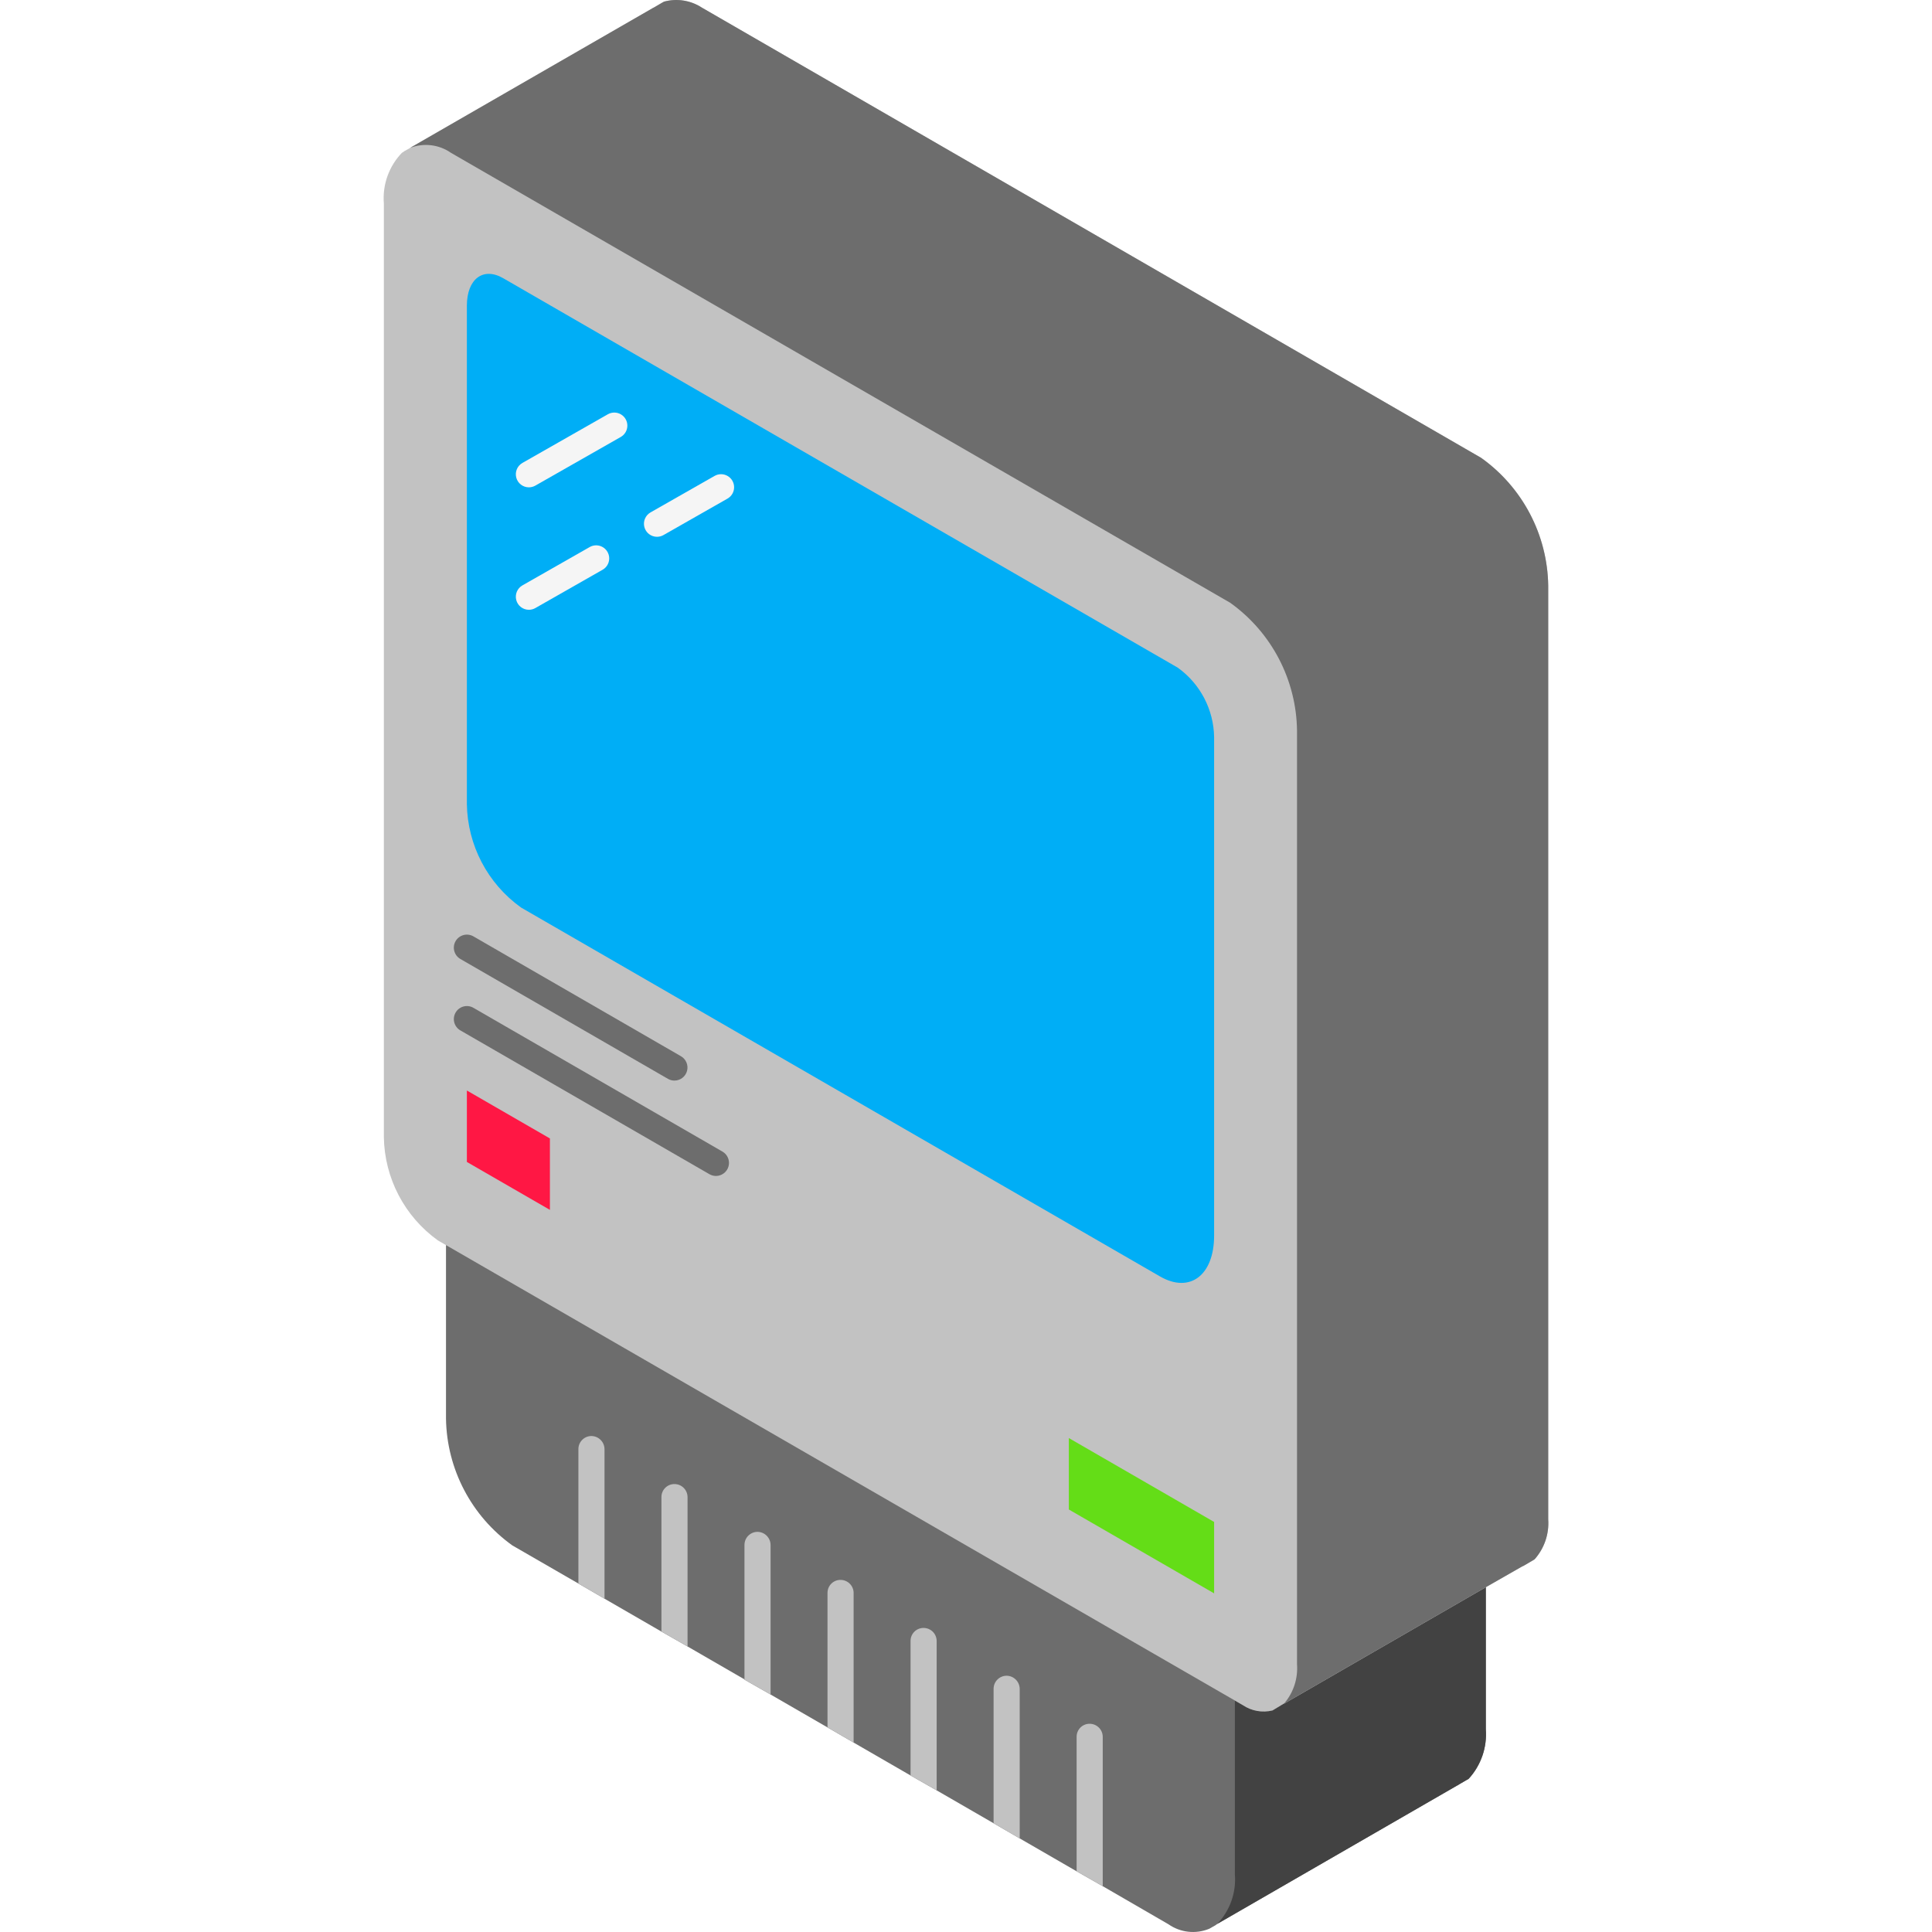
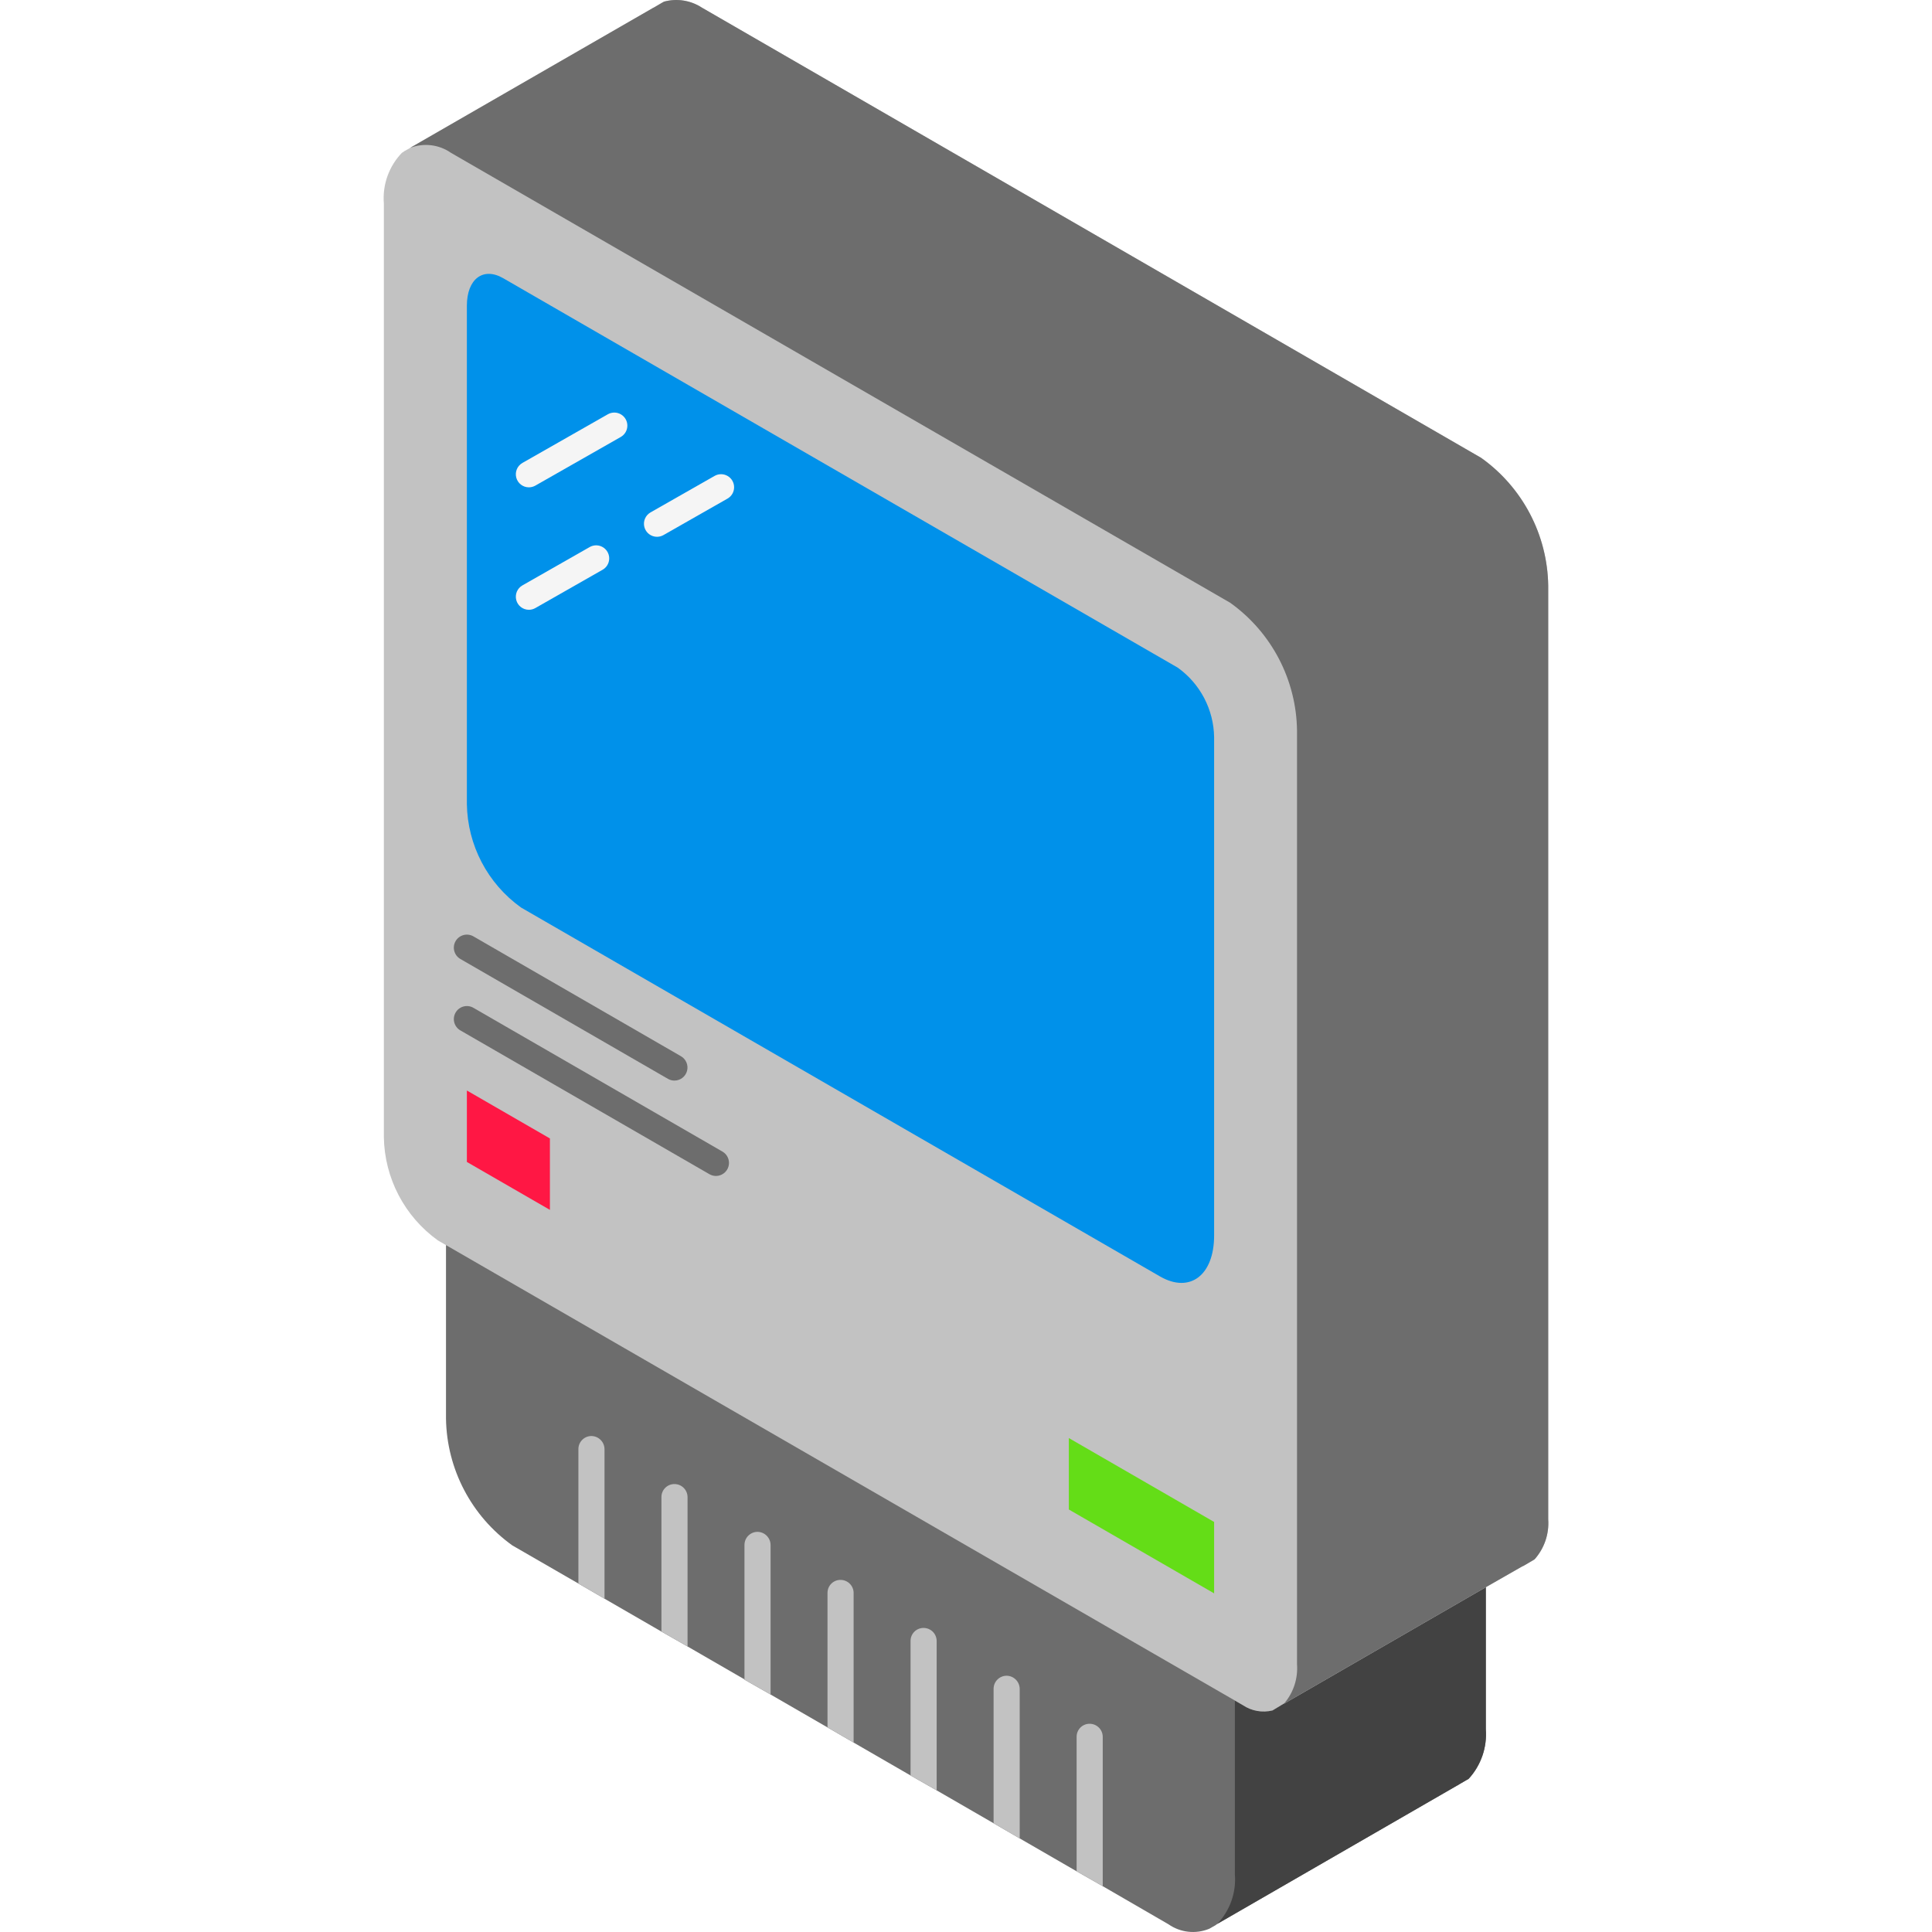
<svg xmlns="http://www.w3.org/2000/svg" version="1.1" id="Capa_1" x="0px" y="0px" viewBox="0 0 511.907 511.907" style="enable-background:new 0 0 511.907 511.907;" xml:space="preserve" width="512px" height="512px" class="">
  <g>
    <g>
      <path style="fill:#6D6D6D" d="M393.685,401.245v56.943c0.363,4.792-1.264,9.522-4.497,13.077l-0.277,0.208l-0.277,0.138   l-2.145,1.245l-0.138,0.138l-0.208,0.069l-63.447,36.601l-0.208,0.138l-0.484,0.346l-1.591,0.899   c-3.563,1.473-7.631,1.03-10.794-1.176l-17.436-10.102l-6.919-3.944l-15.083-8.718l-6.919-4.013l-15.083-8.718l-6.919-3.944   l-15.083-8.718l-6.919-4.013l-15.083-8.718l-6.919-3.944v-0.069l-15.083-8.718l-6.919-3.944l-15.083-8.718l-6.919-4.013   l-17.505-10.102c-10.843-7.77-17.362-20.219-17.574-33.557v-57.704l209.021,120.666L393.685,401.245z" data-original="#B4B4B3" class="" data-old_color="#B4B4B3" />
      <path style="fill:#424242" d="M393.685,420.549v37.639c0.363,4.792-1.264,9.522-4.497,13.077l-0.277,0.208l-0.277,0.138   l-2.145,1.245l-0.138,0.138l-0.208,0.069l-63.447,36.601l-0.208,0.138c3.396-3.523,5.11-8.338,4.705-13.215v-46.011l2.145,1.245   c2.298,1.533,5.133,2.035,7.818,1.384l2.975-1.799h0.069l0.069-0.069h0.069l0.484-0.277L393.685,420.549z" data-original="#717275" class="active-path" data-old_color="#717275" />
      <path style="fill:#C2C2C2" d="M410.221,155.209V402.56c0.274,3.869-1.023,7.685-3.598,10.586l-0.208,0.138l-2.352,1.384   l-0.484,0.277h-0.069l-0.069,0.069h-0.069l-9.686,5.535l-52.861,30.512l-0.484,0.277h-0.069l-0.069,0.069h-0.069l-2.975,1.799   c-2.685,0.651-5.52,0.149-7.818-1.384l-2.145-1.245L118.174,329.911l-2.145-1.245c-8.844-6.349-14.157-16.513-14.322-27.399V53.916   c-0.405-4.985,1.36-9.902,4.843-13.492h0.069l0.484-0.346l1.591-0.899l0.554-0.346l0.138-0.069l63.654-36.67l0.277-0.138   l2.006-1.176l0.623-0.346c3.418-0.927,7.069-0.348,10.032,1.591l206.461,119.282C403.426,129.131,410.03,141.721,410.221,155.209z" data-original="#DADCDA" class="" data-old_color="#DADCDA" />
      <path style="fill:#6D6D6D" d="M410.221,155.209V402.56c0.274,3.869-1.023,7.685-3.598,10.586l-0.208,0.138l-2.352,1.384   l-0.484,0.277h-0.069l-0.069,0.069h-0.069l-9.686,5.535l-52.861,30.512l-0.484,0.277h-0.069c2.452-2.878,3.67-6.607,3.39-10.378   V193.609c-0.166-13.477-6.744-26.069-17.712-33.903L119.488,40.493c-3.156-2.205-7.201-2.697-10.794-1.315l0.554-0.346l0.138-0.069   l63.654-36.67l0.277-0.138l2.006-1.176l0.623-0.346c3.418-0.927,7.069-0.348,10.032,1.591l206.461,119.282   C403.426,129.131,410.03,141.721,410.221,155.209z" data-original="#B4B4B3" class="" data-old_color="#B4B4B3" />
-       <path style="fill:#00AEF6" d="M138.053,240.457l169.295,97.743c7.924,4.575,14.348-0.281,14.348-10.847V195.318   c-0.111-7.319-3.687-14.152-9.638-18.415L133.342,73.721c-5.323-3.073-9.638,0.189-9.638,7.286v132.034   C123.869,223.938,129.193,234.11,138.053,240.457z" data-original="#639085" class="" data-old_color="#639085" />
+       <path style="fill:#0091ea" d="M138.053,240.457l169.295,97.743c7.924,4.575,14.348-0.281,14.348-10.847V195.318   c-0.111-7.319-3.687-14.152-9.638-18.415L133.342,73.721c-5.323-3.073-9.638,0.189-9.638,7.286v132.034   C123.869,223.938,129.193,234.11,138.053,240.457z" data-original="#639085" class="" data-old_color="#639085" />
      <g>
        <path style="fill:#C2C2C2" d="M292.184,460.194v39.576l-6.919-3.944v-35.632c-0.009-0.92,0.353-1.805,1.003-2.456    c0.651-0.651,1.536-1.012,2.456-1.003C290.633,456.741,292.179,458.286,292.184,460.194z" data-original="#DADCDA" class="" data-old_color="#DADCDA" />
        <path style="fill:#C2C2C2" d="M270.182,447.464v39.645l-6.919-4.013v-35.632c0.006-1.908,1.551-3.454,3.459-3.459    C268.621,444.034,270.152,445.566,270.182,447.464z" data-original="#DADCDA" class="" data-old_color="#DADCDA" />
        <path style="fill:#C2C2C2" d="M248.18,434.802v39.576l-6.919-3.944v-35.632c-0.009-0.92,0.353-1.805,1.003-2.456    c0.651-0.651,1.536-1.012,2.456-1.003C246.629,431.348,248.175,432.894,248.18,434.802z" data-original="#DADCDA" class="" data-old_color="#DADCDA" />
        <path style="fill:#C2C2C2" d="M226.178,422.071v39.645l-6.919-4.013v-35.632c-0.009-0.92,0.352-1.805,1.003-2.456    s1.536-1.012,2.456-1.003C224.627,418.617,226.173,420.163,226.178,422.071z" data-original="#DADCDA" class="" data-old_color="#DADCDA" />
        <path style="fill:#C2C2C2" d="M204.176,409.34v39.645l-6.919-3.944V409.34c0.005-1.908,1.551-3.454,3.459-3.459    C202.615,405.911,204.146,407.442,204.176,409.34z" data-original="#DADCDA" class="" data-old_color="#DADCDA" />
        <path style="fill:#C2C2C2" d="M182.174,396.679v39.576l-6.919-3.944v-35.632c-0.009-0.92,0.352-1.805,1.003-2.456    c0.651-0.651,1.536-1.012,2.456-1.003C180.623,393.225,182.168,394.771,182.174,396.679z" data-original="#DADCDA" class="" data-old_color="#DADCDA" />
        <path style="fill:#C2C2C2" d="M160.172,383.948v39.645l-6.919-4.013v-35.632c0.005-1.908,1.551-3.454,3.459-3.459    C158.61,380.519,160.142,382.05,160.172,383.948z" data-original="#DADCDA" class="" data-old_color="#DADCDA" />
      </g>
      <polygon style="fill:#64DD17" points="283.199,399.958 321.696,422.182 321.696,403.259 283.199,381.028  " data-original="#445C71" class="" data-old_color="#445C71" />
      <polygon style="fill:#FF1744" points="123.704,307.874 145.706,320.571 145.706,301.647 123.704,288.944  " data-original="#D8625E" class="" data-old_color="#D8625E" />
      <g>
        <path style="fill:#6D6D6D" d="M178.7,286.313c-0.608,0.001-1.205-0.16-1.73-0.466l-54.993-31.757    c-1.652-0.956-2.217-3.07-1.262-4.722c0.955-1.653,3.069-2.219,4.722-1.264l54.993,31.757c1.354,0.783,2.014,2.378,1.609,3.889    C181.634,285.261,180.265,286.312,178.7,286.313z" data-original="#B4B4B3" class="" data-old_color="#B4B4B3" />
        <path style="fill:#6D6D6D" d="M189.7,311.583c-0.608,0-1.205-0.16-1.73-0.466l-65.993-38.101    c-1.652-0.956-2.217-3.07-1.262-4.722c0.955-1.653,3.069-2.219,4.722-1.264l65.993,38.101c1.354,0.783,2.014,2.378,1.609,3.889    S191.265,311.582,189.7,311.583L189.7,311.583z" data-original="#B4B4B3" class="" data-old_color="#B4B4B3" />
      </g>
      <g>
        <path style="fill:#F5F5F5" d="M140.133,129.124c-1.57-0.001-2.942-1.058-3.343-2.575s0.269-3.115,1.634-3.891l22.635-12.892    c1.074-0.611,2.393-0.602,3.459,0.023c1.066,0.625,1.718,1.771,1.709,3.007c-0.008,1.236-0.675,2.373-1.749,2.984l-22.635,12.892    C141.321,128.966,140.732,129.122,140.133,129.124z" data-original="#91D4C5" class="" data-old_color="#91D4C5" />
        <path style="fill:#F5F5F5" d="M140.133,161.57c-1.57-0.001-2.942-1.058-3.343-2.575c-0.401-1.517,0.27-3.115,1.634-3.891    l17.824-10.156c1.661-0.944,3.772-0.363,4.716,1.297c0.944,1.661,0.363,3.772-1.297,4.716l-17.824,10.156    C141.321,161.413,140.732,161.568,140.133,161.57z" data-original="#91D4C5" class="" data-old_color="#91D4C5" />
        <path style="fill:#F5F5F5" d="M174.079,142.232c-1.57-0.001-2.942-1.058-3.343-2.575s0.27-3.115,1.634-3.891l16.973-9.669    c1.074-0.611,2.393-0.602,3.459,0.023c1.066,0.625,1.718,1.771,1.709,3.007c-0.008,1.236-0.675,2.373-1.749,2.984l-16.973,9.669    C175.267,142.074,174.678,142.23,174.079,142.232z" data-original="#91D4C5" class="" data-old_color="#91D4C5" />
      </g>
    </g>
  </g>
</svg>
